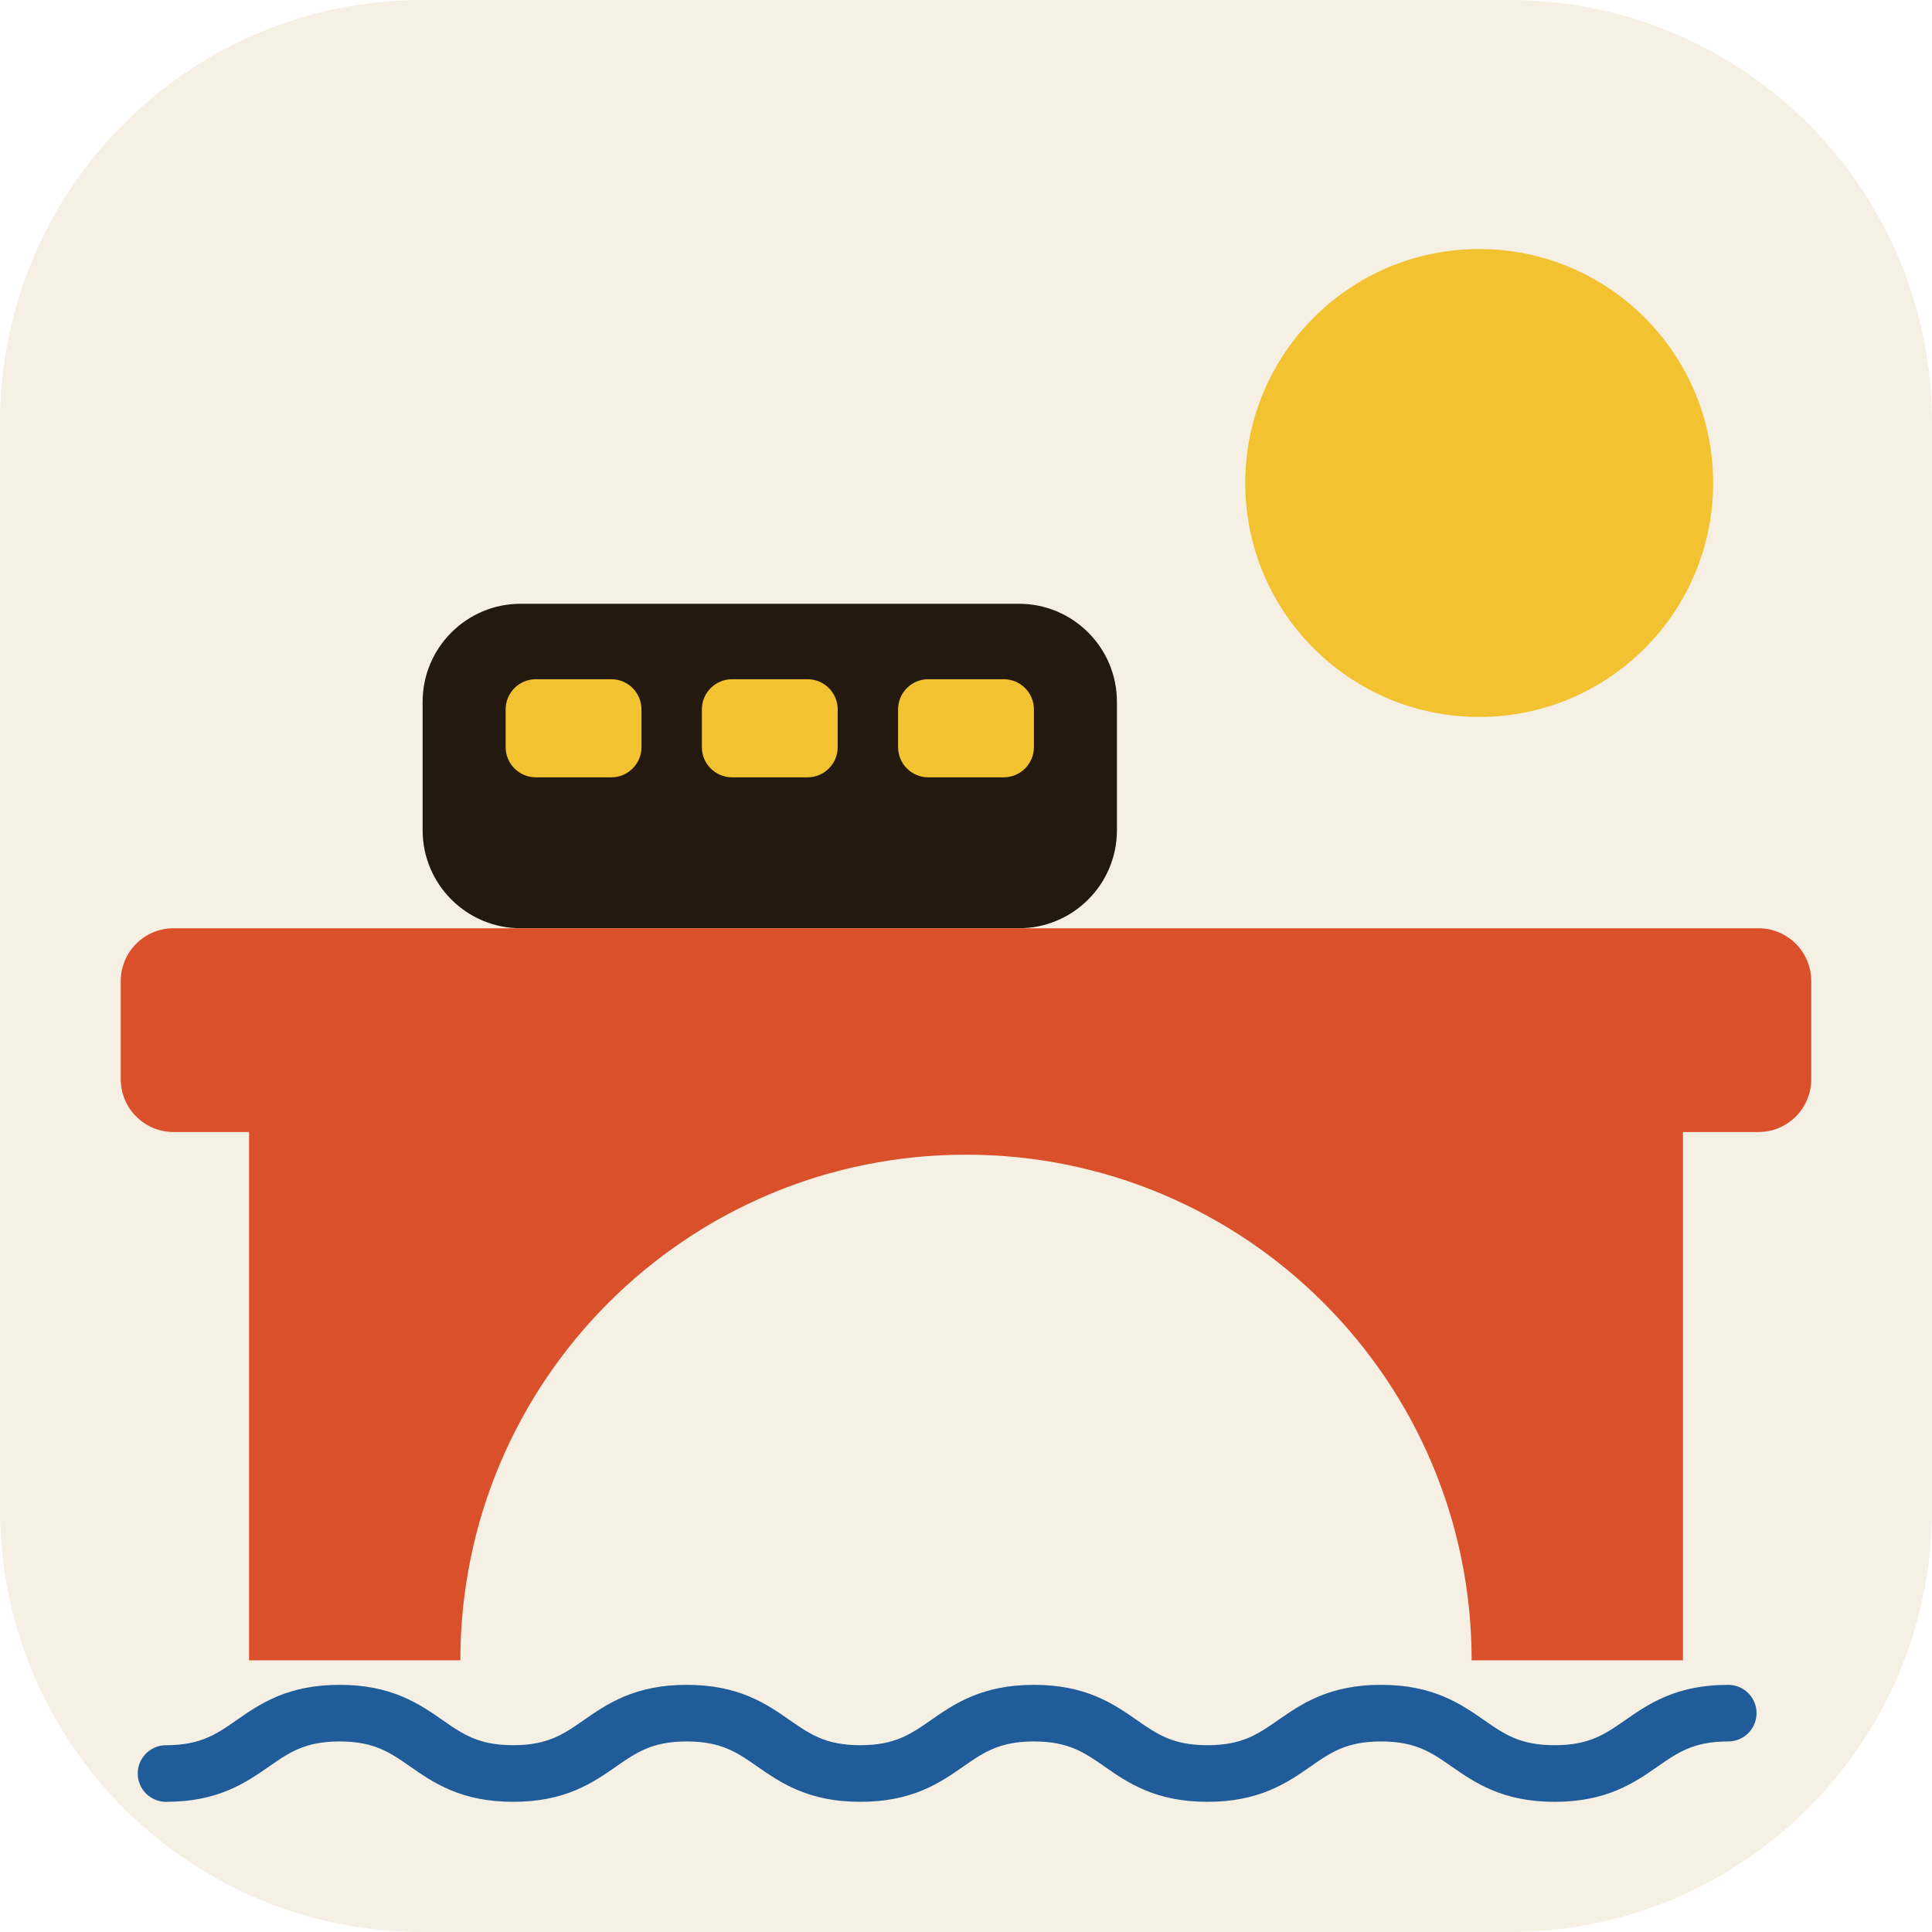
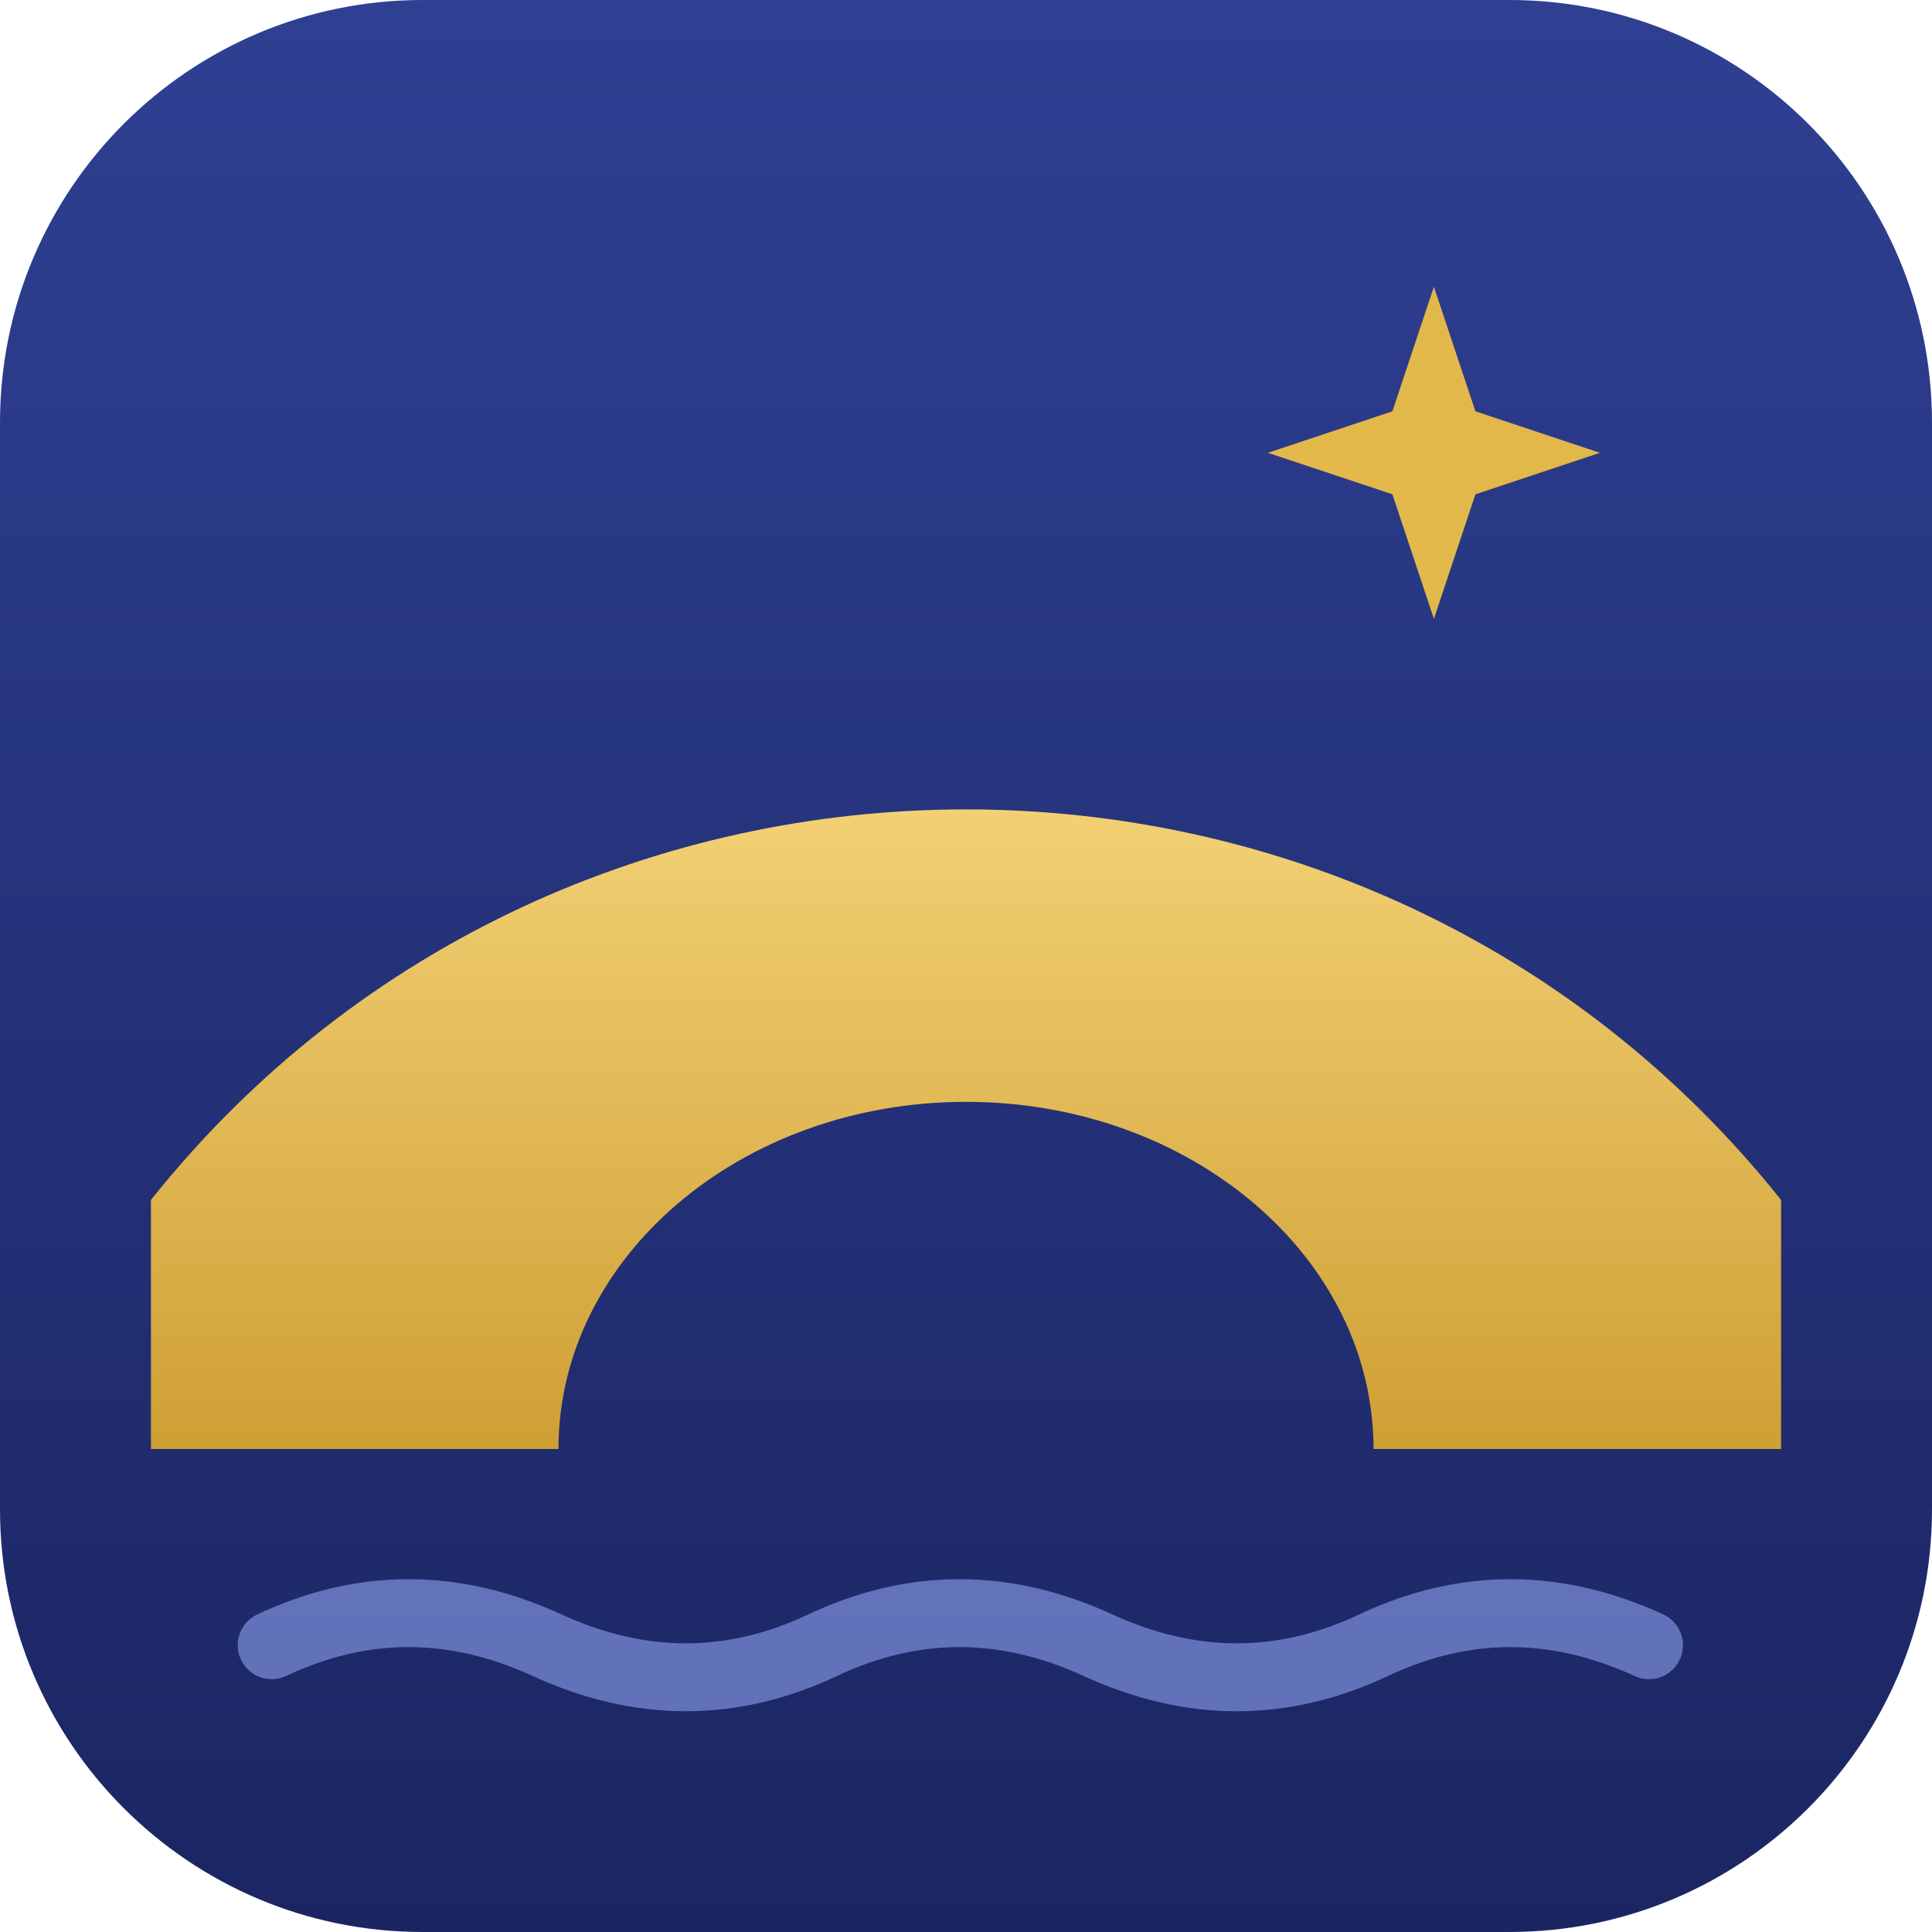
<svg xmlns="http://www.w3.org/2000/svg" viewBox="0 0 512 512">
-   <rect width="512" height="512" rx="112" fill="#f6efe3" />
-   <circle cx="392" cy="128" r="62" fill="#f2c230" />
-   <rect x="112" y="160" width="184" height="86" rx="26" fill="#23190f" />
-   <rect x="134" y="180" width="36" height="26" rx="8" fill="#f2c230" />
-   <rect x="186" y="180" width="36" height="26" rx="8" fill="#f2c230" />
-   <rect x="238" y="180" width="36" height="26" rx="8" fill="#f2c230" />
-   <rect x="32" y="246" width="448" height="54" rx="14" fill="#d9502b" />
-   <path d="M66 296h380v144h-56a134 134 0 0 0-268 0H66z" fill="#d9502b" />
-   <path d="M44 470c23 0 23-16 46-16s23 16 46 16 23-16 46-16 23 16 46 16 23-16 46-16 23 16 46 16 23-16 46-16 23 16 46 16 23-16 46-16" fill="none" stroke="#1f5c99" stroke-width="15" stroke-linecap="round" />
+   <defs>
+     <linearGradient id="lapis" x1="0" y1="0" x2="0" y2="1">
+       <stop offset="0" stop-color="#2f4093" />
+       <stop offset="1" stop-color="#1b2562" />
+     </linearGradient>
+     <linearGradient id="gold" x1="0" y1="0" x2="0" y2="1">
+       <stop offset="0" stop-color="#f2d074" />
+       <stop offset="1" stop-color="#cf9f34" />
+     </linearGradient>
+   </defs>
+   <rect id="tile" width="512" height="512" rx="112" fill="url(#lapis)" />
+   <g id="mark">
+     <path d="M380 76l11 33 33 11-33 11-11 33-11-33-33-11 33-11z" fill="#e2b84b" />
+     <path d="M40 318C150 180 362 180 472 318V384H364A108 92 0 0 0 148 384H40Z" fill="url(#gold)" />
+     <path d="M72 436q36-17 73 0t73 0 73 0 73 0 73 0" fill="none" stroke="#7f92dc" stroke-width="18" stroke-linecap="round" opacity=".7" />
+   </g>
</svg>
